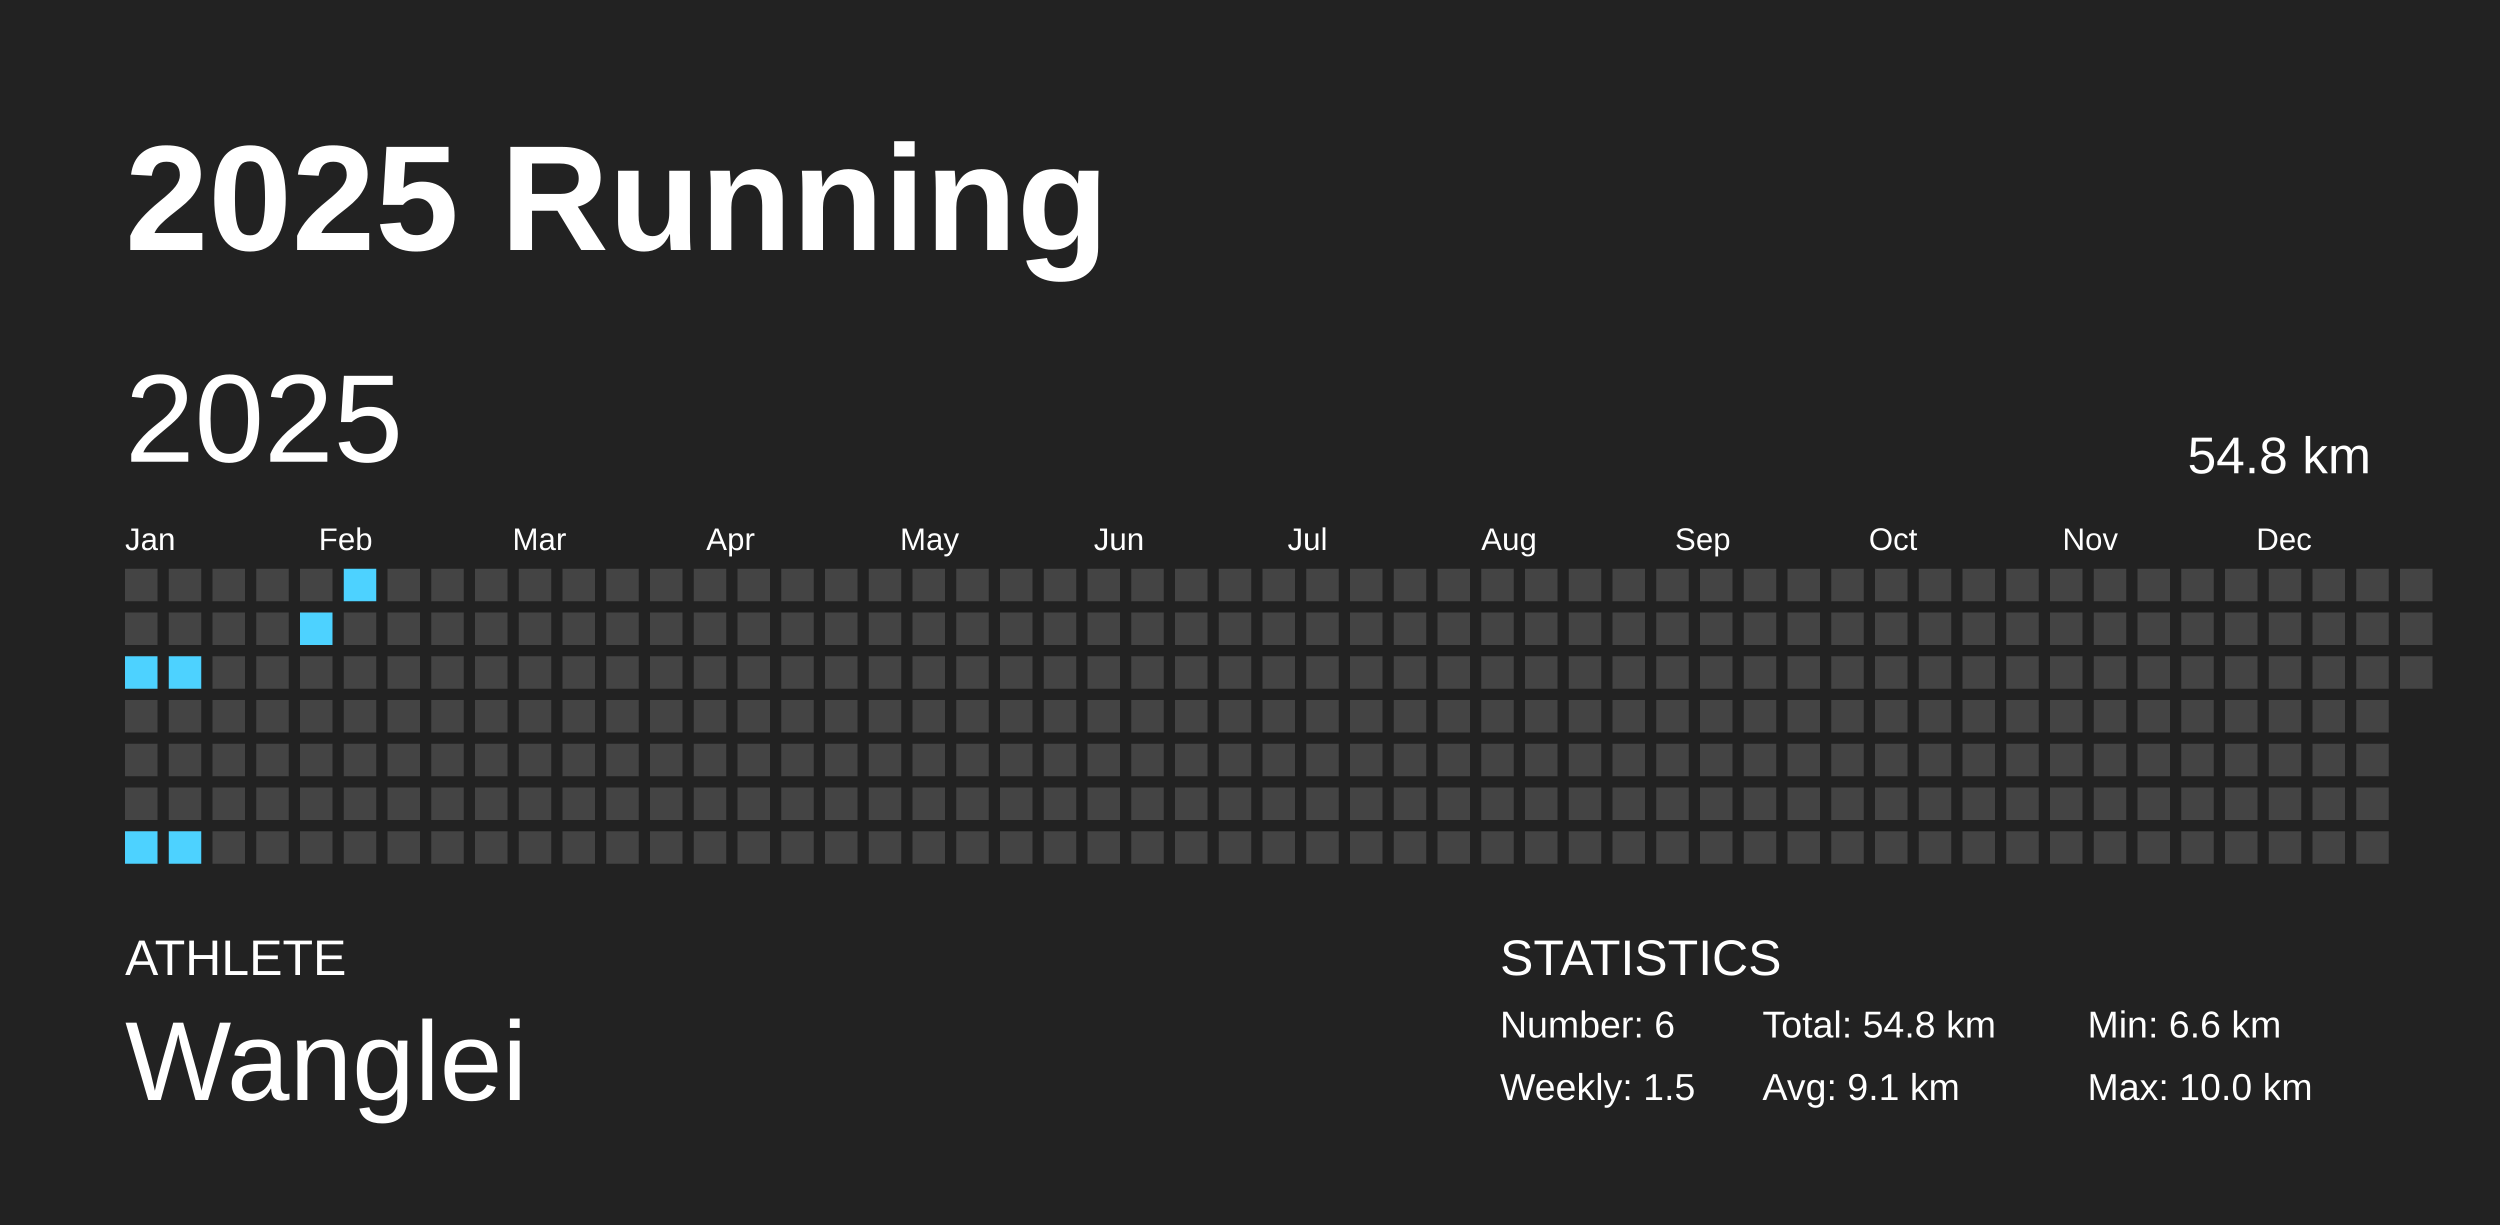
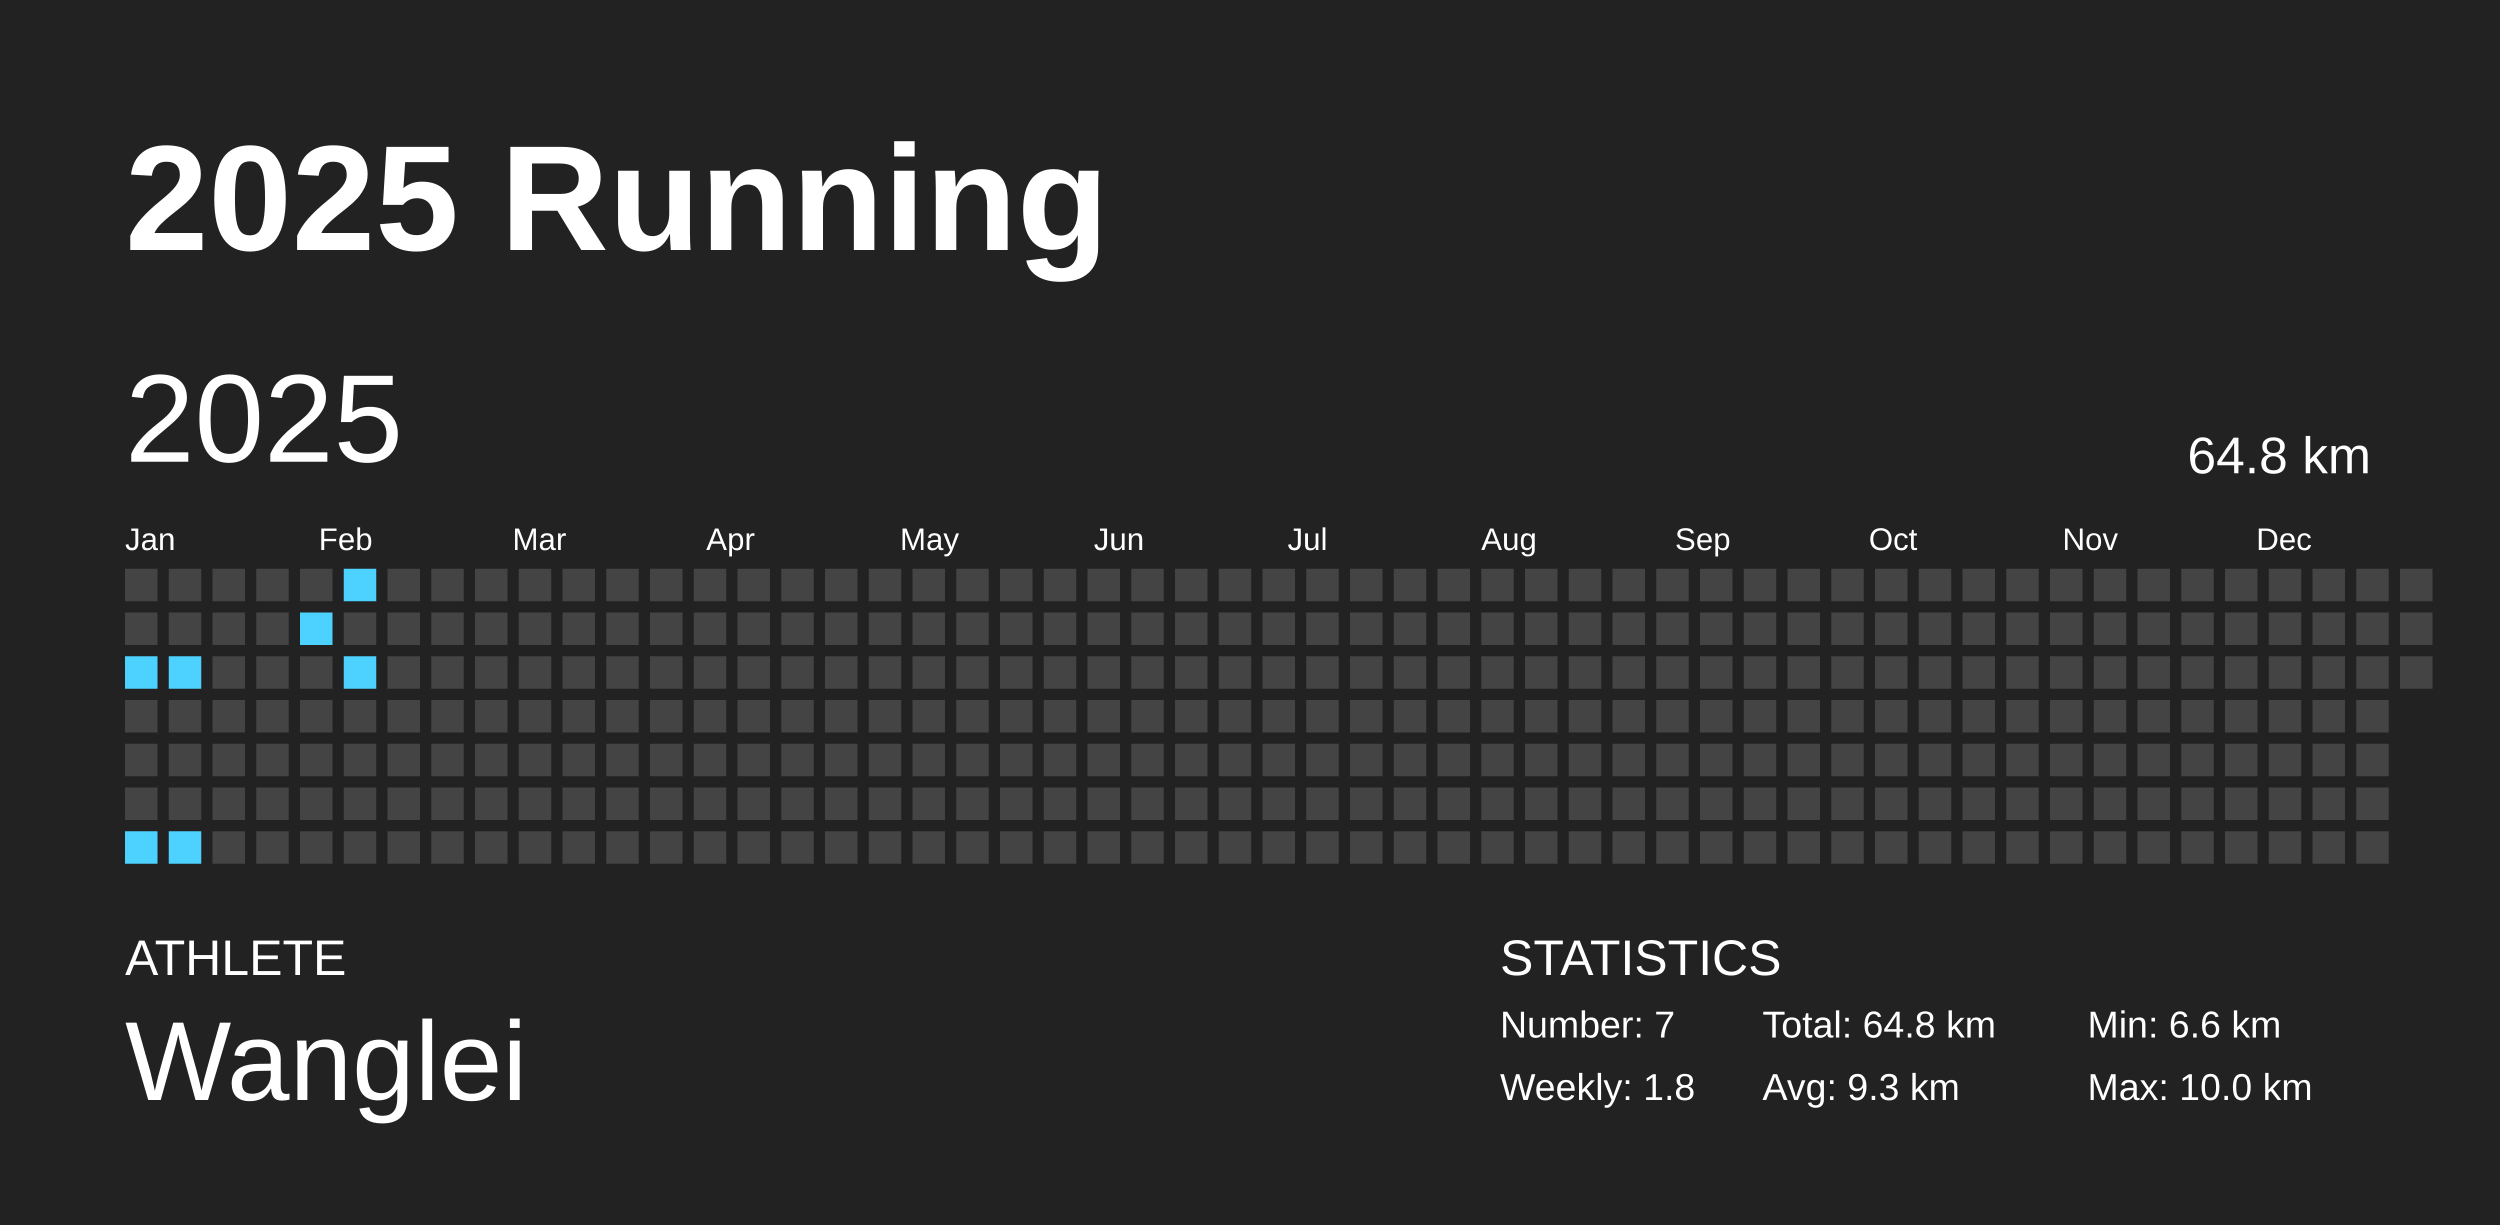
<svg xmlns="http://www.w3.org/2000/svg" baseProfile="full" height="98mm" version="1.1" viewBox="0,0,200,98" width="200mm">
  <defs />
  <rect fill="#222222" height="98" width="200" x="0" y="0" />
  <text fill="#FFFFFF" style="font-size:12px; font-family:Arial; font-weight:bold;" x="10" y="20">2025 Running</text>
  <text fill="#FFFFFF" style="font-size:4px; font-family:Arial" x="10" y="78">ATHLETE</text>
  <text fill="#FFFFFF" style="font-size:9px; font-family:Arial" x="10" y="88">Wanglei</text>
  <text fill="#FFFFFF" style="font-size:4px; font-family:Arial" x="120" y="78">STATISTICS</text>
-   <text fill="#FFFFFF" style="font-size:3px; font-family:Arial" x="120" y="83">Number: 6</text>
-   <text fill="#FFFFFF" style="font-size:3px; font-family:Arial" x="120" y="88">Weekly: 1.5</text>
-   <text fill="#FFFFFF" style="font-size:3px; font-family:Arial" x="141" y="83">Total: 54.8 km</text>
-   <text fill="#FFFFFF" style="font-size:3px; font-family:Arial" x="141" y="88">Avg: 9.1 km</text>
+   <text fill="#FFFFFF" style="font-size:3px; font-family:Arial" x="120" y="83">Number: 7</text>
+   <text fill="#FFFFFF" style="font-size:3px; font-family:Arial" x="120" y="88">Weekly: 1.8</text>
+   <text fill="#FFFFFF" style="font-size:3px; font-family:Arial" x="141" y="83">Total: 64.8 km</text>
+   <text fill="#FFFFFF" style="font-size:3px; font-family:Arial" x="141" y="88">Avg: 9.3 km</text>
  <text fill="#FFFFFF" style="font-size:3px; font-family:Arial" x="167" y="83">Min: 6.6 km</text>
  <text fill="#FFFFFF" style="font-size:3px; font-family:Arial" x="167" y="88">Max: 10.0 km</text>
  <text dominant-baseline="hanging" fill="#FFFFFF" style="font-size:10.0px; font-family:Arial;" x="10" y="30">2025</text>
-   <text dominant-baseline="hanging" fill="#FFFFFF" style="font-size:4.125px; font-family:Arial;" x="175" y="35">54.8 km</text>
+   <text dominant-baseline="hanging" fill="#FFFFFF" style="font-size:4.125px; font-family:Arial;" x="175" y="35">64.8 km</text>
  <text fill="#FFFFFF" style="font-size:2.5px; font-family:Arial" x="10.0" y="44">Jan</text>
  <text fill="#FFFFFF" style="font-size:2.5px; font-family:Arial" x="25.5" y="44">Feb</text>
  <text fill="#FFFFFF" style="font-size:2.5px; font-family:Arial" x="41.0" y="44">Mar</text>
  <text fill="#FFFFFF" style="font-size:2.5px; font-family:Arial" x="56.5" y="44">Apr</text>
  <text fill="#FFFFFF" style="font-size:2.5px; font-family:Arial" x="72.0" y="44">May</text>
  <text fill="#FFFFFF" style="font-size:2.5px; font-family:Arial" x="87.5" y="44">Jun</text>
  <text fill="#FFFFFF" style="font-size:2.5px; font-family:Arial" x="103.0" y="44">Jul</text>
  <text fill="#FFFFFF" style="font-size:2.5px; font-family:Arial" x="118.5" y="44">Aug</text>
  <text fill="#FFFFFF" style="font-size:2.5px; font-family:Arial" x="134.0" y="44">Sep</text>
  <text fill="#FFFFFF" style="font-size:2.5px; font-family:Arial" x="149.5" y="44">Oct</text>
  <text fill="#FFFFFF" style="font-size:2.5px; font-family:Arial" x="165.0" y="44">Nov</text>
  <text fill="#FFFFFF" style="font-size:2.5px; font-family:Arial" x="180.5" y="44">Dec</text>
  <rect fill="#444444" height="2.6" width="2.6" x="10.0" y="45.5" />
  <rect fill="#444444" height="2.6" width="2.6" x="10.0" y="49.0" />
  <rect fill="#4dd2ff" height="2.6" width="2.6" x="10.0" y="52.5" />
  <rect fill="#444444" height="2.6" width="2.6" x="10.0" y="56.0" />
  <rect fill="#444444" height="2.6" width="2.6" x="10.0" y="59.5" />
  <rect fill="#444444" height="2.6" width="2.6" x="10.0" y="63.0" />
  <rect fill="#4dd2ff" height="2.6" width="2.6" x="10.0" y="66.5" />
  <rect fill="#444444" height="2.6" width="2.6" x="13.5" y="45.5" />
  <rect fill="#444444" height="2.6" width="2.6" x="13.5" y="49.0" />
  <rect fill="#4dd2ff" height="2.6" width="2.6" x="13.5" y="52.5" />
  <rect fill="#444444" height="2.6" width="2.6" x="13.5" y="56.0" />
  <rect fill="#444444" height="2.6" width="2.6" x="13.5" y="59.5" />
  <rect fill="#444444" height="2.6" width="2.6" x="13.5" y="63.0" />
  <rect fill="#4dd2ff" height="2.6" width="2.6" x="13.5" y="66.5" />
  <rect fill="#444444" height="2.6" width="2.6" x="17.0" y="45.5" />
  <rect fill="#444444" height="2.6" width="2.6" x="17.0" y="49.0" />
  <rect fill="#444444" height="2.6" width="2.6" x="17.0" y="52.5" />
  <rect fill="#444444" height="2.6" width="2.6" x="17.0" y="56.0" />
  <rect fill="#444444" height="2.6" width="2.6" x="17.0" y="59.5" />
  <rect fill="#444444" height="2.6" width="2.6" x="17.0" y="63.0" />
  <rect fill="#444444" height="2.6" width="2.6" x="17.0" y="66.5" />
  <rect fill="#444444" height="2.6" width="2.6" x="20.5" y="45.5" />
  <rect fill="#444444" height="2.6" width="2.6" x="20.5" y="49.0" />
  <rect fill="#444444" height="2.6" width="2.6" x="20.5" y="52.5" />
  <rect fill="#444444" height="2.6" width="2.6" x="20.5" y="56.0" />
  <rect fill="#444444" height="2.6" width="2.6" x="20.5" y="59.5" />
  <rect fill="#444444" height="2.6" width="2.6" x="20.5" y="63.0" />
  <rect fill="#444444" height="2.6" width="2.6" x="20.5" y="66.5" />
  <rect fill="#444444" height="2.6" width="2.6" x="24.0" y="45.5" />
  <rect fill="#4dd2ff" height="2.6" width="2.6" x="24.0" y="49.0" />
  <rect fill="#444444" height="2.6" width="2.6" x="24.0" y="52.5" />
  <rect fill="#444444" height="2.6" width="2.6" x="24.0" y="56.0" />
  <rect fill="#444444" height="2.6" width="2.6" x="24.0" y="59.5" />
  <rect fill="#444444" height="2.6" width="2.6" x="24.0" y="63.0" />
  <rect fill="#444444" height="2.6" width="2.6" x="24.0" y="66.5" />
  <rect fill="#4dd2ff" height="2.6" width="2.6" x="27.5" y="45.5" />
  <rect fill="#444444" height="2.6" width="2.6" x="27.5" y="49.0" />
-   <rect fill="#444444" height="2.6" width="2.6" x="27.5" y="52.5" />
+   <rect fill="#4dd2ff" height="2.6" width="2.6" x="27.5" y="52.5" />
  <rect fill="#444444" height="2.6" width="2.6" x="27.5" y="56.0" />
  <rect fill="#444444" height="2.6" width="2.6" x="27.5" y="59.5" />
  <rect fill="#444444" height="2.6" width="2.6" x="27.5" y="63.0" />
  <rect fill="#444444" height="2.6" width="2.6" x="27.5" y="66.5" />
  <rect fill="#444444" height="2.6" width="2.6" x="31.0" y="45.5" />
  <rect fill="#444444" height="2.6" width="2.6" x="31.0" y="49.0" />
  <rect fill="#444444" height="2.6" width="2.6" x="31.0" y="52.5" />
  <rect fill="#444444" height="2.6" width="2.6" x="31.0" y="56.0" />
  <rect fill="#444444" height="2.6" width="2.6" x="31.0" y="59.5" />
  <rect fill="#444444" height="2.6" width="2.6" x="31.0" y="63.0" />
  <rect fill="#444444" height="2.6" width="2.6" x="31.0" y="66.5" />
  <rect fill="#444444" height="2.6" width="2.6" x="34.5" y="45.5" />
  <rect fill="#444444" height="2.6" width="2.6" x="34.5" y="49.0" />
  <rect fill="#444444" height="2.6" width="2.6" x="34.5" y="52.5" />
  <rect fill="#444444" height="2.6" width="2.6" x="34.5" y="56.0" />
  <rect fill="#444444" height="2.6" width="2.6" x="34.5" y="59.5" />
  <rect fill="#444444" height="2.6" width="2.6" x="34.5" y="63.0" />
  <rect fill="#444444" height="2.6" width="2.6" x="34.5" y="66.5" />
  <rect fill="#444444" height="2.6" width="2.6" x="38.0" y="45.5" />
  <rect fill="#444444" height="2.6" width="2.6" x="38.0" y="49.0" />
  <rect fill="#444444" height="2.6" width="2.6" x="38.0" y="52.5" />
  <rect fill="#444444" height="2.6" width="2.6" x="38.0" y="56.0" />
  <rect fill="#444444" height="2.6" width="2.6" x="38.0" y="59.5" />
  <rect fill="#444444" height="2.6" width="2.6" x="38.0" y="63.0" />
  <rect fill="#444444" height="2.6" width="2.6" x="38.0" y="66.5" />
  <rect fill="#444444" height="2.6" width="2.6" x="41.5" y="45.5" />
  <rect fill="#444444" height="2.6" width="2.6" x="41.5" y="49.0" />
  <rect fill="#444444" height="2.6" width="2.6" x="41.5" y="52.5" />
  <rect fill="#444444" height="2.6" width="2.6" x="41.5" y="56.0" />
  <rect fill="#444444" height="2.6" width="2.6" x="41.5" y="59.5" />
  <rect fill="#444444" height="2.6" width="2.6" x="41.5" y="63.0" />
  <rect fill="#444444" height="2.6" width="2.6" x="41.5" y="66.5" />
  <rect fill="#444444" height="2.6" width="2.6" x="45.0" y="45.5" />
  <rect fill="#444444" height="2.6" width="2.6" x="45.0" y="49.0" />
  <rect fill="#444444" height="2.6" width="2.6" x="45.0" y="52.5" />
  <rect fill="#444444" height="2.6" width="2.6" x="45.0" y="56.0" />
  <rect fill="#444444" height="2.6" width="2.6" x="45.0" y="59.5" />
  <rect fill="#444444" height="2.6" width="2.6" x="45.0" y="63.0" />
  <rect fill="#444444" height="2.6" width="2.6" x="45.0" y="66.5" />
  <rect fill="#444444" height="2.6" width="2.6" x="48.5" y="45.5" />
  <rect fill="#444444" height="2.6" width="2.6" x="48.5" y="49.0" />
  <rect fill="#444444" height="2.6" width="2.6" x="48.5" y="52.5" />
  <rect fill="#444444" height="2.6" width="2.6" x="48.5" y="56.0" />
  <rect fill="#444444" height="2.6" width="2.6" x="48.5" y="59.5" />
  <rect fill="#444444" height="2.6" width="2.6" x="48.5" y="63.0" />
  <rect fill="#444444" height="2.6" width="2.6" x="48.5" y="66.5" />
  <rect fill="#444444" height="2.6" width="2.6" x="52.0" y="45.5" />
  <rect fill="#444444" height="2.6" width="2.6" x="52.0" y="49.0" />
  <rect fill="#444444" height="2.6" width="2.6" x="52.0" y="52.5" />
  <rect fill="#444444" height="2.6" width="2.6" x="52.0" y="56.0" />
  <rect fill="#444444" height="2.6" width="2.6" x="52.0" y="59.5" />
  <rect fill="#444444" height="2.6" width="2.6" x="52.0" y="63.0" />
  <rect fill="#444444" height="2.6" width="2.6" x="52.0" y="66.5" />
  <rect fill="#444444" height="2.6" width="2.6" x="55.5" y="45.5" />
  <rect fill="#444444" height="2.6" width="2.6" x="55.5" y="49.0" />
  <rect fill="#444444" height="2.6" width="2.6" x="55.5" y="52.5" />
  <rect fill="#444444" height="2.6" width="2.6" x="55.5" y="56.0" />
  <rect fill="#444444" height="2.6" width="2.6" x="55.5" y="59.5" />
  <rect fill="#444444" height="2.6" width="2.6" x="55.5" y="63.0" />
  <rect fill="#444444" height="2.6" width="2.6" x="55.5" y="66.5" />
  <rect fill="#444444" height="2.6" width="2.6" x="59.0" y="45.5" />
  <rect fill="#444444" height="2.6" width="2.6" x="59.0" y="49.0" />
  <rect fill="#444444" height="2.6" width="2.6" x="59.0" y="52.5" />
  <rect fill="#444444" height="2.6" width="2.6" x="59.0" y="56.0" />
  <rect fill="#444444" height="2.6" width="2.6" x="59.0" y="59.5" />
  <rect fill="#444444" height="2.6" width="2.6" x="59.0" y="63.0" />
  <rect fill="#444444" height="2.6" width="2.6" x="59.0" y="66.5" />
  <rect fill="#444444" height="2.6" width="2.6" x="62.5" y="45.5" />
  <rect fill="#444444" height="2.6" width="2.6" x="62.5" y="49.0" />
  <rect fill="#444444" height="2.6" width="2.6" x="62.5" y="52.5" />
  <rect fill="#444444" height="2.6" width="2.6" x="62.5" y="56.0" />
  <rect fill="#444444" height="2.6" width="2.6" x="62.5" y="59.5" />
  <rect fill="#444444" height="2.6" width="2.6" x="62.5" y="63.0" />
  <rect fill="#444444" height="2.6" width="2.6" x="62.5" y="66.5" />
  <rect fill="#444444" height="2.6" width="2.6" x="66.0" y="45.5" />
  <rect fill="#444444" height="2.6" width="2.6" x="66.0" y="49.0" />
  <rect fill="#444444" height="2.6" width="2.6" x="66.0" y="52.5" />
  <rect fill="#444444" height="2.6" width="2.6" x="66.0" y="56.0" />
  <rect fill="#444444" height="2.6" width="2.6" x="66.0" y="59.5" />
  <rect fill="#444444" height="2.6" width="2.6" x="66.0" y="63.0" />
  <rect fill="#444444" height="2.6" width="2.6" x="66.0" y="66.5" />
  <rect fill="#444444" height="2.6" width="2.6" x="69.5" y="45.5" />
  <rect fill="#444444" height="2.6" width="2.6" x="69.5" y="49.0" />
  <rect fill="#444444" height="2.6" width="2.6" x="69.5" y="52.5" />
  <rect fill="#444444" height="2.6" width="2.6" x="69.5" y="56.0" />
  <rect fill="#444444" height="2.6" width="2.6" x="69.5" y="59.5" />
  <rect fill="#444444" height="2.6" width="2.6" x="69.5" y="63.0" />
  <rect fill="#444444" height="2.6" width="2.6" x="69.5" y="66.5" />
  <rect fill="#444444" height="2.6" width="2.6" x="73.0" y="45.5" />
  <rect fill="#444444" height="2.6" width="2.6" x="73.0" y="49.0" />
  <rect fill="#444444" height="2.6" width="2.6" x="73.0" y="52.5" />
  <rect fill="#444444" height="2.6" width="2.6" x="73.0" y="56.0" />
  <rect fill="#444444" height="2.6" width="2.6" x="73.0" y="59.5" />
  <rect fill="#444444" height="2.6" width="2.6" x="73.0" y="63.0" />
  <rect fill="#444444" height="2.6" width="2.6" x="73.0" y="66.5" />
  <rect fill="#444444" height="2.6" width="2.6" x="76.5" y="45.5" />
  <rect fill="#444444" height="2.6" width="2.6" x="76.5" y="49.0" />
  <rect fill="#444444" height="2.6" width="2.6" x="76.5" y="52.5" />
  <rect fill="#444444" height="2.6" width="2.6" x="76.5" y="56.0" />
  <rect fill="#444444" height="2.6" width="2.6" x="76.5" y="59.5" />
  <rect fill="#444444" height="2.6" width="2.6" x="76.5" y="63.0" />
  <rect fill="#444444" height="2.6" width="2.6" x="76.5" y="66.5" />
  <rect fill="#444444" height="2.6" width="2.6" x="80.0" y="45.5" />
  <rect fill="#444444" height="2.6" width="2.6" x="80.0" y="49.0" />
  <rect fill="#444444" height="2.6" width="2.6" x="80.0" y="52.5" />
  <rect fill="#444444" height="2.6" width="2.6" x="80.0" y="56.0" />
  <rect fill="#444444" height="2.6" width="2.6" x="80.0" y="59.5" />
  <rect fill="#444444" height="2.6" width="2.6" x="80.0" y="63.0" />
  <rect fill="#444444" height="2.6" width="2.6" x="80.0" y="66.5" />
  <rect fill="#444444" height="2.6" width="2.6" x="83.5" y="45.5" />
  <rect fill="#444444" height="2.6" width="2.6" x="83.5" y="49.0" />
  <rect fill="#444444" height="2.6" width="2.6" x="83.5" y="52.5" />
  <rect fill="#444444" height="2.6" width="2.6" x="83.5" y="56.0" />
  <rect fill="#444444" height="2.6" width="2.6" x="83.5" y="59.5" />
  <rect fill="#444444" height="2.6" width="2.6" x="83.5" y="63.0" />
  <rect fill="#444444" height="2.6" width="2.6" x="83.5" y="66.5" />
  <rect fill="#444444" height="2.6" width="2.6" x="87.0" y="45.5" />
  <rect fill="#444444" height="2.6" width="2.6" x="87.0" y="49.0" />
  <rect fill="#444444" height="2.6" width="2.6" x="87.0" y="52.5" />
  <rect fill="#444444" height="2.6" width="2.6" x="87.0" y="56.0" />
  <rect fill="#444444" height="2.6" width="2.6" x="87.0" y="59.5" />
  <rect fill="#444444" height="2.6" width="2.6" x="87.0" y="63.0" />
  <rect fill="#444444" height="2.6" width="2.6" x="87.0" y="66.5" />
  <rect fill="#444444" height="2.6" width="2.6" x="90.5" y="45.5" />
  <rect fill="#444444" height="2.6" width="2.6" x="90.5" y="49.0" />
  <rect fill="#444444" height="2.6" width="2.6" x="90.5" y="52.5" />
  <rect fill="#444444" height="2.6" width="2.6" x="90.5" y="56.0" />
  <rect fill="#444444" height="2.6" width="2.6" x="90.5" y="59.5" />
  <rect fill="#444444" height="2.6" width="2.6" x="90.5" y="63.0" />
  <rect fill="#444444" height="2.6" width="2.6" x="90.5" y="66.5" />
  <rect fill="#444444" height="2.6" width="2.6" x="94.0" y="45.5" />
  <rect fill="#444444" height="2.6" width="2.6" x="94.0" y="49.0" />
  <rect fill="#444444" height="2.6" width="2.6" x="94.0" y="52.5" />
  <rect fill="#444444" height="2.6" width="2.6" x="94.0" y="56.0" />
  <rect fill="#444444" height="2.6" width="2.6" x="94.0" y="59.5" />
  <rect fill="#444444" height="2.6" width="2.6" x="94.0" y="63.0" />
  <rect fill="#444444" height="2.6" width="2.6" x="94.0" y="66.5" />
  <rect fill="#444444" height="2.6" width="2.6" x="97.5" y="45.5" />
  <rect fill="#444444" height="2.6" width="2.6" x="97.5" y="49.0" />
  <rect fill="#444444" height="2.6" width="2.6" x="97.5" y="52.5" />
  <rect fill="#444444" height="2.6" width="2.6" x="97.5" y="56.0" />
  <rect fill="#444444" height="2.6" width="2.6" x="97.5" y="59.5" />
  <rect fill="#444444" height="2.6" width="2.6" x="97.5" y="63.0" />
  <rect fill="#444444" height="2.6" width="2.6" x="97.5" y="66.5" />
  <rect fill="#444444" height="2.6" width="2.6" x="101.0" y="45.5" />
  <rect fill="#444444" height="2.6" width="2.6" x="101.0" y="49.0" />
  <rect fill="#444444" height="2.6" width="2.6" x="101.0" y="52.5" />
  <rect fill="#444444" height="2.6" width="2.6" x="101.0" y="56.0" />
  <rect fill="#444444" height="2.6" width="2.6" x="101.0" y="59.5" />
  <rect fill="#444444" height="2.6" width="2.6" x="101.0" y="63.0" />
  <rect fill="#444444" height="2.6" width="2.6" x="101.0" y="66.5" />
  <rect fill="#444444" height="2.6" width="2.6" x="104.5" y="45.5" />
  <rect fill="#444444" height="2.6" width="2.6" x="104.5" y="49.0" />
  <rect fill="#444444" height="2.6" width="2.6" x="104.5" y="52.5" />
  <rect fill="#444444" height="2.6" width="2.6" x="104.5" y="56.0" />
  <rect fill="#444444" height="2.6" width="2.6" x="104.5" y="59.5" />
  <rect fill="#444444" height="2.6" width="2.6" x="104.5" y="63.0" />
  <rect fill="#444444" height="2.6" width="2.6" x="104.5" y="66.5" />
  <rect fill="#444444" height="2.6" width="2.6" x="108.0" y="45.5" />
  <rect fill="#444444" height="2.6" width="2.6" x="108.0" y="49.0" />
  <rect fill="#444444" height="2.6" width="2.6" x="108.0" y="52.5" />
  <rect fill="#444444" height="2.6" width="2.6" x="108.0" y="56.0" />
  <rect fill="#444444" height="2.6" width="2.6" x="108.0" y="59.5" />
  <rect fill="#444444" height="2.6" width="2.6" x="108.0" y="63.0" />
  <rect fill="#444444" height="2.6" width="2.6" x="108.0" y="66.5" />
  <rect fill="#444444" height="2.6" width="2.6" x="111.5" y="45.5" />
  <rect fill="#444444" height="2.6" width="2.6" x="111.5" y="49.0" />
  <rect fill="#444444" height="2.6" width="2.6" x="111.5" y="52.5" />
  <rect fill="#444444" height="2.6" width="2.6" x="111.5" y="56.0" />
  <rect fill="#444444" height="2.6" width="2.6" x="111.5" y="59.5" />
  <rect fill="#444444" height="2.6" width="2.6" x="111.5" y="63.0" />
  <rect fill="#444444" height="2.6" width="2.6" x="111.5" y="66.5" />
  <rect fill="#444444" height="2.6" width="2.6" x="115.0" y="45.5" />
  <rect fill="#444444" height="2.6" width="2.6" x="115.0" y="49.0" />
  <rect fill="#444444" height="2.6" width="2.6" x="115.0" y="52.5" />
  <rect fill="#444444" height="2.6" width="2.6" x="115.0" y="56.0" />
  <rect fill="#444444" height="2.6" width="2.6" x="115.0" y="59.5" />
  <rect fill="#444444" height="2.6" width="2.6" x="115.0" y="63.0" />
  <rect fill="#444444" height="2.6" width="2.6" x="115.0" y="66.5" />
  <rect fill="#444444" height="2.6" width="2.6" x="118.5" y="45.5" />
  <rect fill="#444444" height="2.6" width="2.6" x="118.5" y="49.0" />
  <rect fill="#444444" height="2.6" width="2.6" x="118.5" y="52.5" />
  <rect fill="#444444" height="2.6" width="2.6" x="118.5" y="56.0" />
  <rect fill="#444444" height="2.6" width="2.6" x="118.5" y="59.5" />
  <rect fill="#444444" height="2.6" width="2.6" x="118.5" y="63.0" />
  <rect fill="#444444" height="2.6" width="2.6" x="118.5" y="66.5" />
  <rect fill="#444444" height="2.6" width="2.6" x="122.0" y="45.5" />
  <rect fill="#444444" height="2.6" width="2.6" x="122.0" y="49.0" />
  <rect fill="#444444" height="2.6" width="2.6" x="122.0" y="52.5" />
  <rect fill="#444444" height="2.6" width="2.6" x="122.0" y="56.0" />
  <rect fill="#444444" height="2.6" width="2.6" x="122.0" y="59.5" />
  <rect fill="#444444" height="2.6" width="2.6" x="122.0" y="63.0" />
  <rect fill="#444444" height="2.6" width="2.6" x="122.0" y="66.5" />
  <rect fill="#444444" height="2.6" width="2.6" x="125.5" y="45.5" />
  <rect fill="#444444" height="2.6" width="2.6" x="125.5" y="49.0" />
  <rect fill="#444444" height="2.6" width="2.6" x="125.5" y="52.5" />
  <rect fill="#444444" height="2.6" width="2.6" x="125.5" y="56.0" />
  <rect fill="#444444" height="2.6" width="2.6" x="125.5" y="59.5" />
  <rect fill="#444444" height="2.6" width="2.6" x="125.5" y="63.0" />
  <rect fill="#444444" height="2.6" width="2.6" x="125.5" y="66.5" />
  <rect fill="#444444" height="2.6" width="2.6" x="129.0" y="45.5" />
  <rect fill="#444444" height="2.6" width="2.6" x="129.0" y="49.0" />
  <rect fill="#444444" height="2.6" width="2.6" x="129.0" y="52.5" />
  <rect fill="#444444" height="2.6" width="2.6" x="129.0" y="56.0" />
  <rect fill="#444444" height="2.6" width="2.6" x="129.0" y="59.5" />
  <rect fill="#444444" height="2.6" width="2.6" x="129.0" y="63.0" />
  <rect fill="#444444" height="2.6" width="2.6" x="129.0" y="66.5" />
  <rect fill="#444444" height="2.6" width="2.6" x="132.5" y="45.5" />
  <rect fill="#444444" height="2.6" width="2.6" x="132.5" y="49.0" />
  <rect fill="#444444" height="2.6" width="2.6" x="132.5" y="52.5" />
  <rect fill="#444444" height="2.6" width="2.6" x="132.5" y="56.0" />
  <rect fill="#444444" height="2.6" width="2.6" x="132.5" y="59.5" />
  <rect fill="#444444" height="2.6" width="2.6" x="132.5" y="63.0" />
  <rect fill="#444444" height="2.6" width="2.6" x="132.5" y="66.5" />
  <rect fill="#444444" height="2.6" width="2.6" x="136.0" y="45.5" />
  <rect fill="#444444" height="2.6" width="2.6" x="136.0" y="49.0" />
  <rect fill="#444444" height="2.6" width="2.6" x="136.0" y="52.5" />
  <rect fill="#444444" height="2.6" width="2.6" x="136.0" y="56.0" />
  <rect fill="#444444" height="2.6" width="2.6" x="136.0" y="59.5" />
  <rect fill="#444444" height="2.6" width="2.6" x="136.0" y="63.0" />
  <rect fill="#444444" height="2.6" width="2.6" x="136.0" y="66.5" />
  <rect fill="#444444" height="2.6" width="2.6" x="139.5" y="45.5" />
  <rect fill="#444444" height="2.6" width="2.6" x="139.5" y="49.0" />
  <rect fill="#444444" height="2.6" width="2.6" x="139.5" y="52.5" />
  <rect fill="#444444" height="2.6" width="2.6" x="139.5" y="56.0" />
  <rect fill="#444444" height="2.6" width="2.6" x="139.5" y="59.5" />
  <rect fill="#444444" height="2.6" width="2.6" x="139.5" y="63.0" />
  <rect fill="#444444" height="2.6" width="2.6" x="139.5" y="66.5" />
  <rect fill="#444444" height="2.6" width="2.6" x="143.0" y="45.5" />
  <rect fill="#444444" height="2.6" width="2.6" x="143.0" y="49.0" />
  <rect fill="#444444" height="2.6" width="2.6" x="143.0" y="52.5" />
  <rect fill="#444444" height="2.6" width="2.6" x="143.0" y="56.0" />
  <rect fill="#444444" height="2.6" width="2.6" x="143.0" y="59.5" />
  <rect fill="#444444" height="2.6" width="2.6" x="143.0" y="63.0" />
  <rect fill="#444444" height="2.6" width="2.6" x="143.0" y="66.5" />
  <rect fill="#444444" height="2.6" width="2.6" x="146.5" y="45.5" />
  <rect fill="#444444" height="2.6" width="2.6" x="146.5" y="49.0" />
  <rect fill="#444444" height="2.6" width="2.6" x="146.5" y="52.5" />
  <rect fill="#444444" height="2.6" width="2.6" x="146.5" y="56.0" />
  <rect fill="#444444" height="2.6" width="2.6" x="146.5" y="59.5" />
  <rect fill="#444444" height="2.6" width="2.6" x="146.5" y="63.0" />
  <rect fill="#444444" height="2.6" width="2.6" x="146.5" y="66.5" />
  <rect fill="#444444" height="2.6" width="2.6" x="150.0" y="45.5" />
  <rect fill="#444444" height="2.6" width="2.6" x="150.0" y="49.0" />
  <rect fill="#444444" height="2.6" width="2.6" x="150.0" y="52.5" />
  <rect fill="#444444" height="2.6" width="2.6" x="150.0" y="56.0" />
  <rect fill="#444444" height="2.6" width="2.6" x="150.0" y="59.5" />
  <rect fill="#444444" height="2.6" width="2.6" x="150.0" y="63.0" />
  <rect fill="#444444" height="2.6" width="2.6" x="150.0" y="66.5" />
  <rect fill="#444444" height="2.6" width="2.6" x="153.5" y="45.5" />
  <rect fill="#444444" height="2.6" width="2.6" x="153.5" y="49.0" />
  <rect fill="#444444" height="2.6" width="2.6" x="153.5" y="52.5" />
  <rect fill="#444444" height="2.6" width="2.6" x="153.5" y="56.0" />
  <rect fill="#444444" height="2.6" width="2.6" x="153.5" y="59.5" />
  <rect fill="#444444" height="2.6" width="2.6" x="153.5" y="63.0" />
  <rect fill="#444444" height="2.6" width="2.6" x="153.5" y="66.5" />
  <rect fill="#444444" height="2.6" width="2.6" x="157.0" y="45.5" />
  <rect fill="#444444" height="2.6" width="2.6" x="157.0" y="49.0" />
  <rect fill="#444444" height="2.6" width="2.6" x="157.0" y="52.5" />
  <rect fill="#444444" height="2.6" width="2.6" x="157.0" y="56.0" />
  <rect fill="#444444" height="2.6" width="2.6" x="157.0" y="59.5" />
  <rect fill="#444444" height="2.6" width="2.6" x="157.0" y="63.0" />
  <rect fill="#444444" height="2.6" width="2.6" x="157.0" y="66.5" />
  <rect fill="#444444" height="2.6" width="2.6" x="160.5" y="45.5" />
  <rect fill="#444444" height="2.6" width="2.6" x="160.5" y="49.0" />
  <rect fill="#444444" height="2.6" width="2.6" x="160.5" y="52.5" />
  <rect fill="#444444" height="2.6" width="2.6" x="160.5" y="56.0" />
  <rect fill="#444444" height="2.6" width="2.6" x="160.5" y="59.5" />
  <rect fill="#444444" height="2.6" width="2.6" x="160.5" y="63.0" />
  <rect fill="#444444" height="2.6" width="2.6" x="160.5" y="66.5" />
  <rect fill="#444444" height="2.6" width="2.6" x="164.0" y="45.5" />
  <rect fill="#444444" height="2.6" width="2.6" x="164.0" y="49.0" />
  <rect fill="#444444" height="2.6" width="2.6" x="164.0" y="52.5" />
  <rect fill="#444444" height="2.6" width="2.6" x="164.0" y="56.0" />
  <rect fill="#444444" height="2.6" width="2.6" x="164.0" y="59.5" />
  <rect fill="#444444" height="2.6" width="2.6" x="164.0" y="63.0" />
  <rect fill="#444444" height="2.6" width="2.6" x="164.0" y="66.5" />
  <rect fill="#444444" height="2.6" width="2.6" x="167.5" y="45.5" />
  <rect fill="#444444" height="2.6" width="2.6" x="167.5" y="49.0" />
  <rect fill="#444444" height="2.6" width="2.6" x="167.5" y="52.5" />
  <rect fill="#444444" height="2.6" width="2.6" x="167.5" y="56.0" />
  <rect fill="#444444" height="2.6" width="2.6" x="167.5" y="59.5" />
  <rect fill="#444444" height="2.6" width="2.6" x="167.5" y="63.0" />
  <rect fill="#444444" height="2.6" width="2.6" x="167.5" y="66.5" />
  <rect fill="#444444" height="2.6" width="2.6" x="171.0" y="45.5" />
  <rect fill="#444444" height="2.6" width="2.6" x="171.0" y="49.0" />
  <rect fill="#444444" height="2.6" width="2.6" x="171.0" y="52.5" />
  <rect fill="#444444" height="2.6" width="2.6" x="171.0" y="56.0" />
  <rect fill="#444444" height="2.6" width="2.6" x="171.0" y="59.5" />
  <rect fill="#444444" height="2.6" width="2.6" x="171.0" y="63.0" />
  <rect fill="#444444" height="2.6" width="2.6" x="171.0" y="66.5" />
  <rect fill="#444444" height="2.6" width="2.6" x="174.5" y="45.5" />
  <rect fill="#444444" height="2.6" width="2.6" x="174.5" y="49.0" />
  <rect fill="#444444" height="2.6" width="2.6" x="174.5" y="52.5" />
  <rect fill="#444444" height="2.6" width="2.6" x="174.5" y="56.0" />
  <rect fill="#444444" height="2.6" width="2.6" x="174.5" y="59.5" />
  <rect fill="#444444" height="2.6" width="2.6" x="174.5" y="63.0" />
  <rect fill="#444444" height="2.6" width="2.6" x="174.5" y="66.5" />
  <rect fill="#444444" height="2.6" width="2.6" x="178.0" y="45.5" />
  <rect fill="#444444" height="2.6" width="2.6" x="178.0" y="49.0" />
  <rect fill="#444444" height="2.6" width="2.6" x="178.0" y="52.5" />
  <rect fill="#444444" height="2.6" width="2.6" x="178.0" y="56.0" />
  <rect fill="#444444" height="2.6" width="2.6" x="178.0" y="59.5" />
  <rect fill="#444444" height="2.6" width="2.6" x="178.0" y="63.0" />
  <rect fill="#444444" height="2.6" width="2.6" x="178.0" y="66.5" />
  <rect fill="#444444" height="2.6" width="2.6" x="181.5" y="45.5" />
  <rect fill="#444444" height="2.6" width="2.6" x="181.5" y="49.0" />
  <rect fill="#444444" height="2.6" width="2.6" x="181.5" y="52.5" />
  <rect fill="#444444" height="2.6" width="2.6" x="181.5" y="56.0" />
  <rect fill="#444444" height="2.6" width="2.6" x="181.5" y="59.5" />
  <rect fill="#444444" height="2.6" width="2.6" x="181.5" y="63.0" />
  <rect fill="#444444" height="2.6" width="2.6" x="181.5" y="66.5" />
  <rect fill="#444444" height="2.6" width="2.6" x="185.0" y="45.5" />
  <rect fill="#444444" height="2.6" width="2.6" x="185.0" y="49.0" />
  <rect fill="#444444" height="2.6" width="2.6" x="185.0" y="52.5" />
  <rect fill="#444444" height="2.6" width="2.6" x="185.0" y="56.0" />
  <rect fill="#444444" height="2.6" width="2.6" x="185.0" y="59.5" />
  <rect fill="#444444" height="2.6" width="2.6" x="185.0" y="63.0" />
  <rect fill="#444444" height="2.6" width="2.6" x="185.0" y="66.5" />
  <rect fill="#444444" height="2.6" width="2.6" x="188.5" y="45.5" />
  <rect fill="#444444" height="2.6" width="2.6" x="188.5" y="49.0" />
  <rect fill="#444444" height="2.6" width="2.6" x="188.5" y="52.5" />
  <rect fill="#444444" height="2.6" width="2.6" x="188.5" y="56.0" />
  <rect fill="#444444" height="2.6" width="2.6" x="188.5" y="59.5" />
  <rect fill="#444444" height="2.6" width="2.6" x="188.5" y="63.0" />
  <rect fill="#444444" height="2.6" width="2.6" x="188.5" y="66.5" />
  <rect fill="#444444" height="2.6" width="2.6" x="192.0" y="45.5" />
  <rect fill="#444444" height="2.6" width="2.6" x="192.0" y="49.0" />
  <rect fill="#444444" height="2.6" width="2.6" x="192.0" y="52.5" />
</svg>
